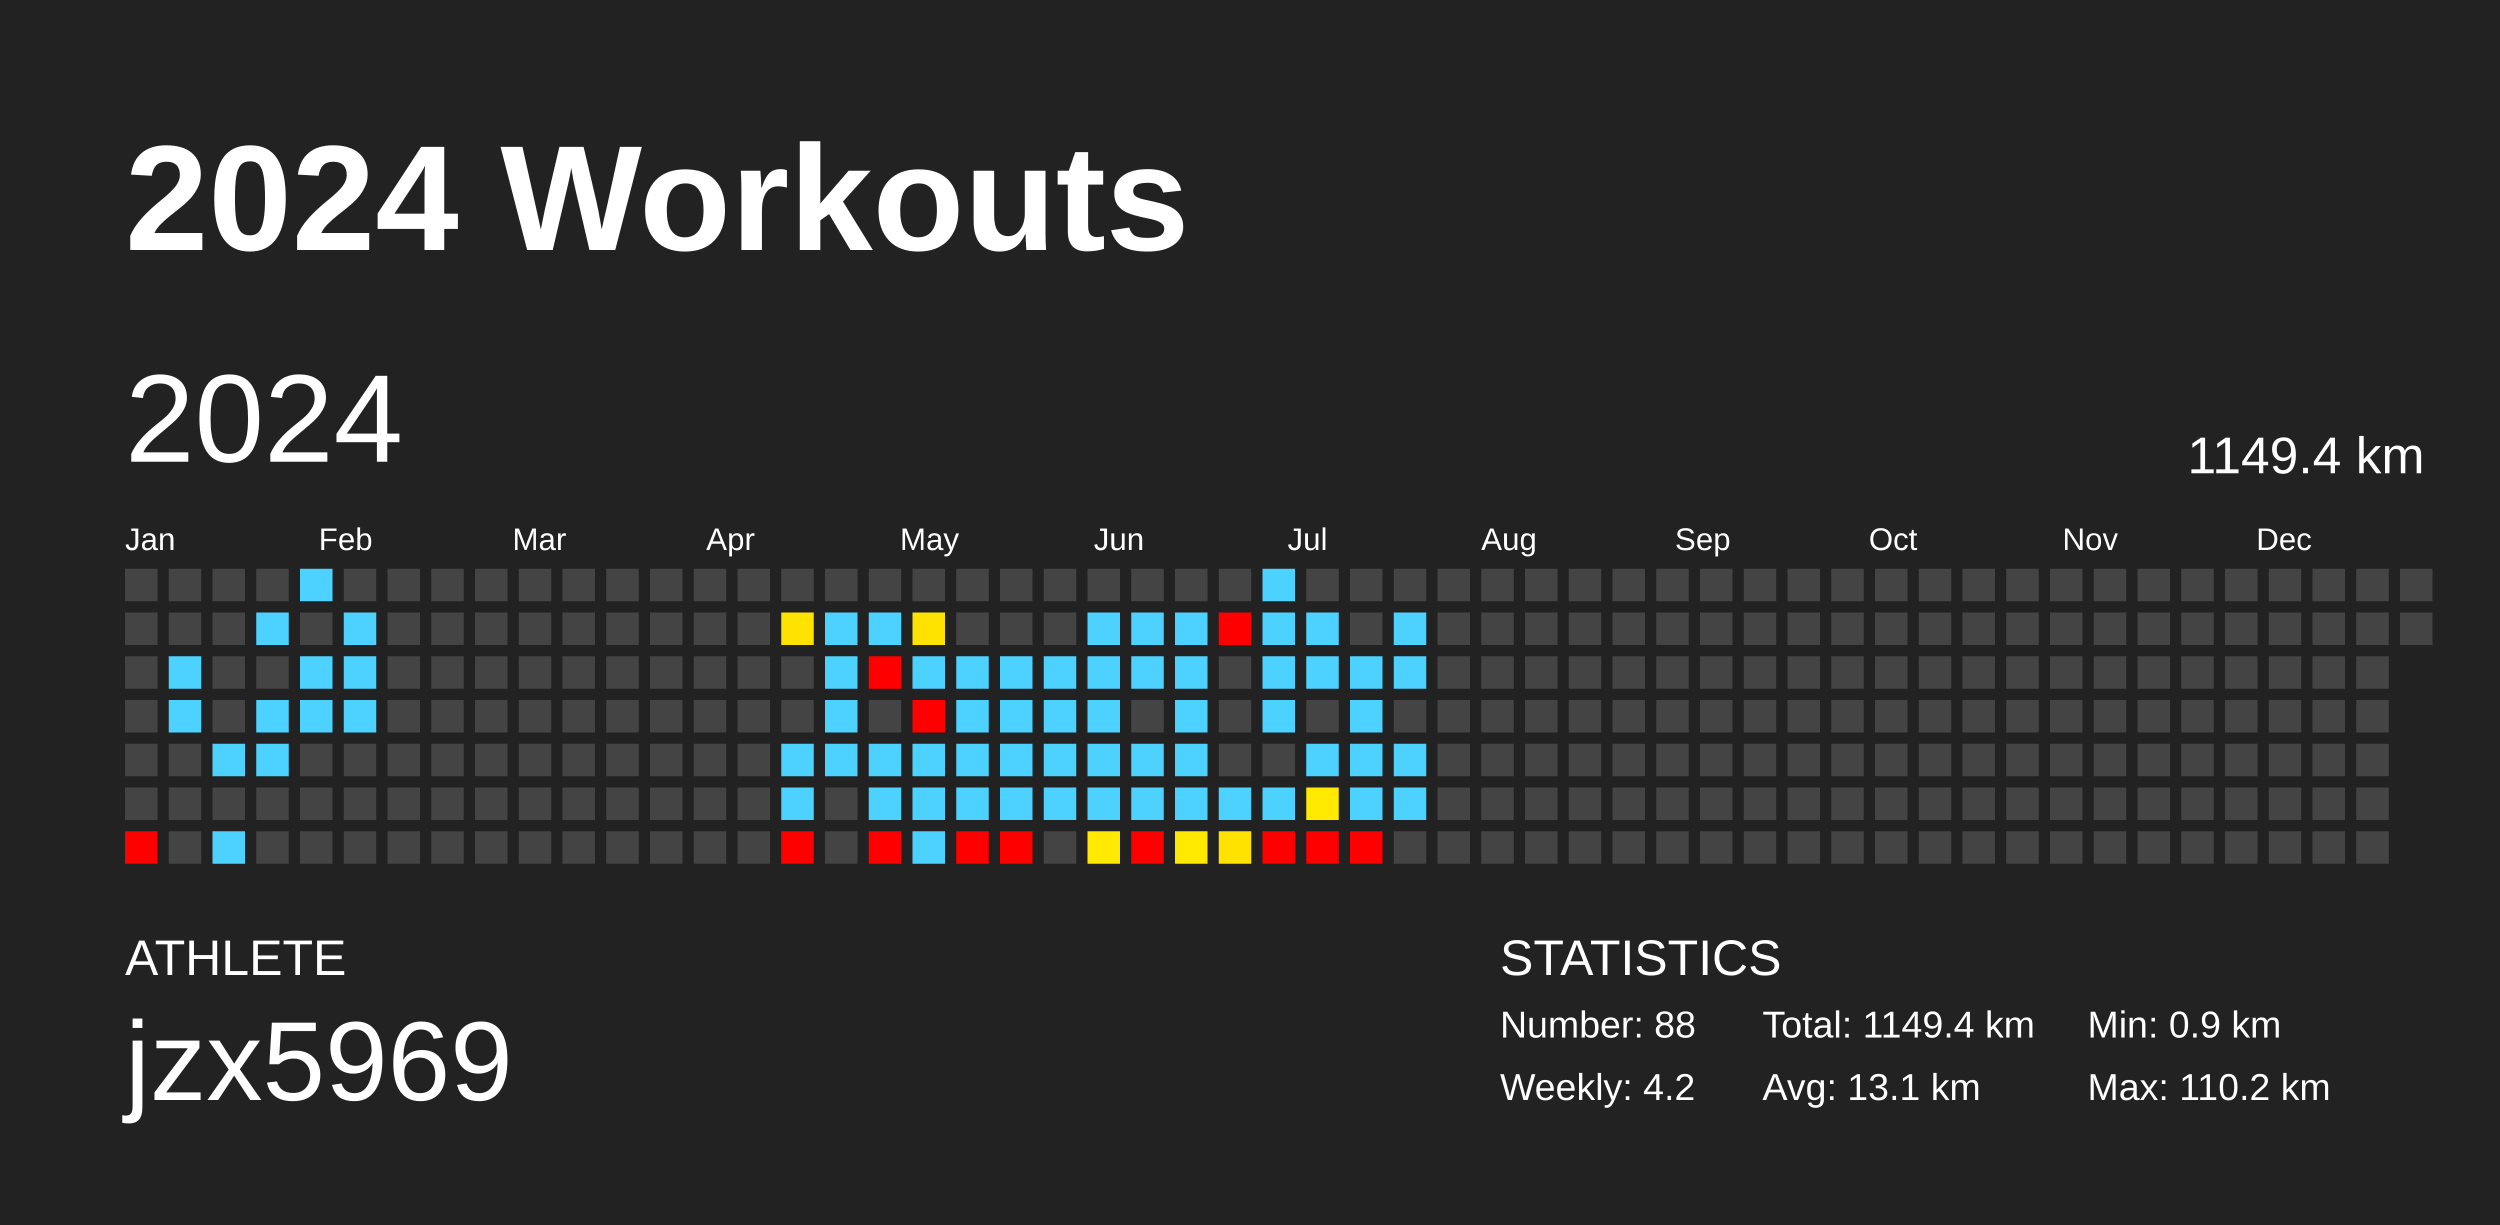
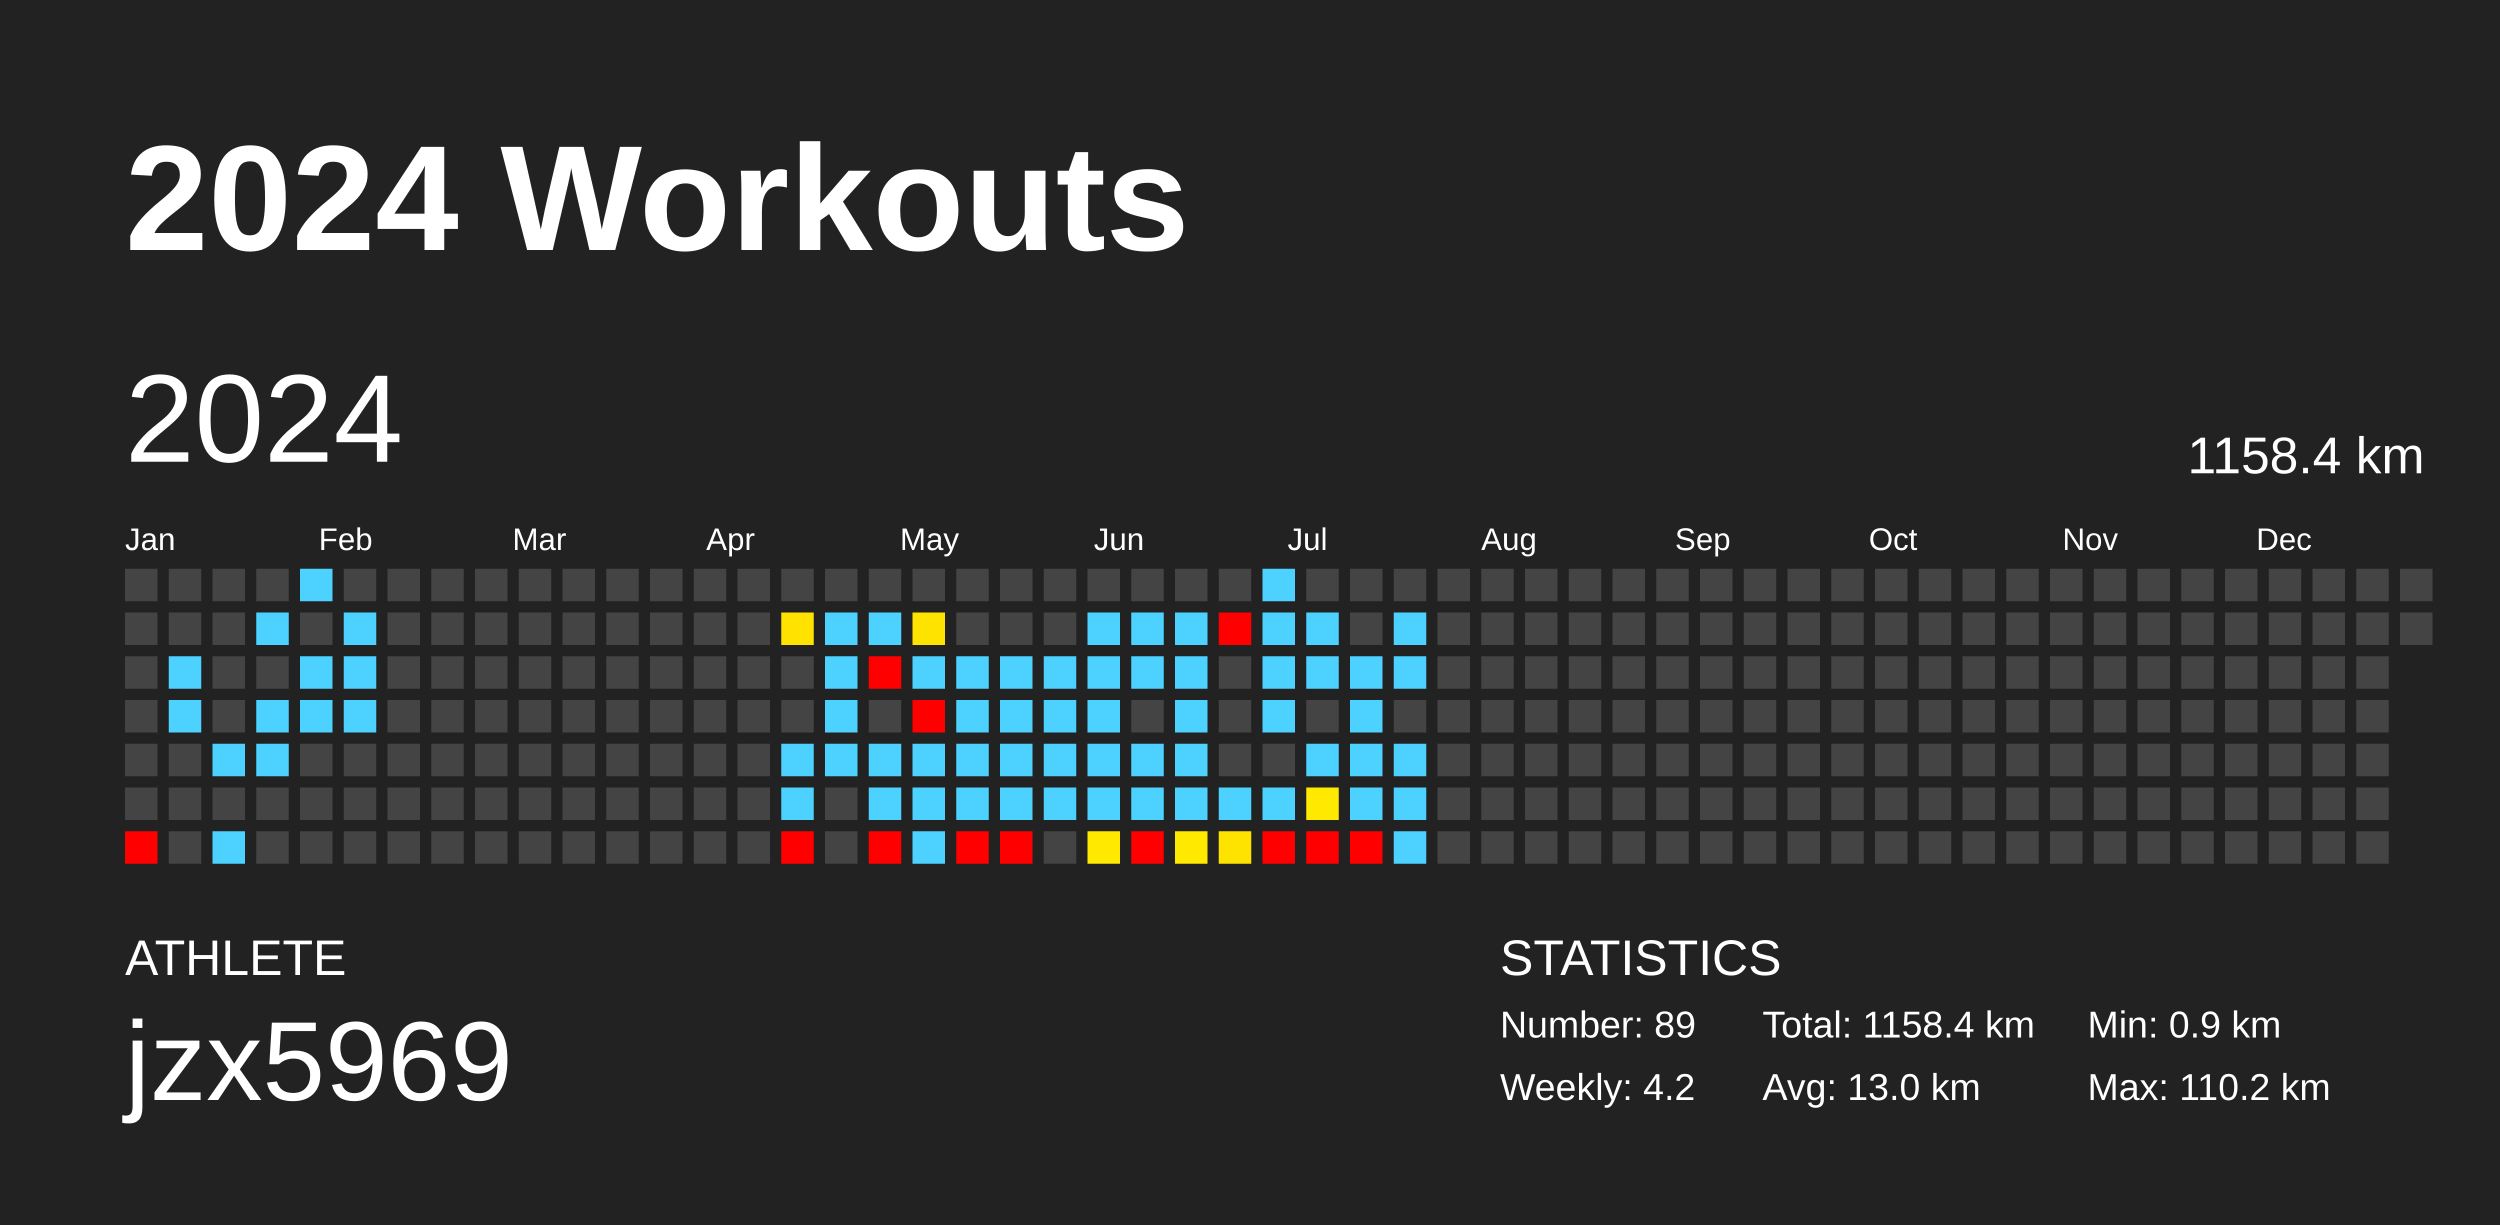
<svg xmlns="http://www.w3.org/2000/svg" baseProfile="full" height="98mm" version="1.1" viewBox="0,0,200,98" width="200mm">
  <defs />
  <rect fill="#222222" height="98" width="200" x="0" y="0" />
  <text fill="#FFFFFF" style="font-size:12px; font-family:Arial; font-weight:bold;" x="10" y="20">2024 Workouts</text>
  <text fill="#FFFFFF" style="font-size:4px; font-family:Arial" x="10" y="78">ATHLETE</text>
  <text fill="#FFFFFF" style="font-size:9px; font-family:Arial" x="10" y="88">jzx5969</text>
  <text fill="#FFFFFF" style="font-size:4px; font-family:Arial" x="120" y="78">STATISTICS</text>
-   <text fill="#FFFFFF" style="font-size:3px; font-family:Arial" x="120" y="83">Number: 88</text>
+   <text fill="#FFFFFF" style="font-size:3px; font-family:Arial" x="120" y="83">Number: 89</text>
  <text fill="#FFFFFF" style="font-size:3px; font-family:Arial" x="120" y="88">Weekly: 4.2</text>
-   <text fill="#FFFFFF" style="font-size:3px; font-family:Arial" x="141" y="83">Total: 1149.4 km</text>
-   <text fill="#FFFFFF" style="font-size:3px; font-family:Arial" x="141" y="88">Avg: 13.1 km</text>
+   <text fill="#FFFFFF" style="font-size:3px; font-family:Arial" x="141" y="83">Total: 1158.4 km</text>
+   <text fill="#FFFFFF" style="font-size:3px; font-family:Arial" x="141" y="88">Avg: 13.0 km</text>
  <text fill="#FFFFFF" style="font-size:3px; font-family:Arial" x="167" y="83">Min: 0.9 km</text>
  <text fill="#FFFFFF" style="font-size:3px; font-family:Arial" x="167" y="88">Max: 110.2 km</text>
  <text dominant-baseline="hanging" fill="#FFFFFF" style="font-size:10.0px; font-family:Arial;" x="10" y="30">2024</text>
-   <text dominant-baseline="hanging" fill="#FFFFFF" style="font-size:4.125px; font-family:Arial;" x="175" y="35">1149.4 km</text>
+   <text dominant-baseline="hanging" fill="#FFFFFF" style="font-size:4.125px; font-family:Arial;" x="175" y="35">1158.4 km</text>
  <text fill="#FFFFFF" style="font-size:2.5px; font-family:Arial" x="10.0" y="44">Jan</text>
  <text fill="#FFFFFF" style="font-size:2.5px; font-family:Arial" x="25.5" y="44">Feb</text>
  <text fill="#FFFFFF" style="font-size:2.5px; font-family:Arial" x="41.0" y="44">Mar</text>
  <text fill="#FFFFFF" style="font-size:2.5px; font-family:Arial" x="56.5" y="44">Apr</text>
  <text fill="#FFFFFF" style="font-size:2.5px; font-family:Arial" x="72.0" y="44">May</text>
  <text fill="#FFFFFF" style="font-size:2.5px; font-family:Arial" x="87.5" y="44">Jun</text>
  <text fill="#FFFFFF" style="font-size:2.5px; font-family:Arial" x="103.0" y="44">Jul</text>
  <text fill="#FFFFFF" style="font-size:2.5px; font-family:Arial" x="118.5" y="44">Aug</text>
  <text fill="#FFFFFF" style="font-size:2.5px; font-family:Arial" x="134.0" y="44">Sep</text>
  <text fill="#FFFFFF" style="font-size:2.5px; font-family:Arial" x="149.5" y="44">Oct</text>
  <text fill="#FFFFFF" style="font-size:2.5px; font-family:Arial" x="165.0" y="44">Nov</text>
  <text fill="#FFFFFF" style="font-size:2.5px; font-family:Arial" x="180.5" y="44">Dec</text>
  <rect fill="#444444" height="2.6" width="2.6" x="10.0" y="45.5" />
  <rect fill="#444444" height="2.6" width="2.6" x="10.0" y="49.0" />
  <rect fill="#444444" height="2.6" width="2.6" x="10.0" y="52.5" />
  <rect fill="#444444" height="2.6" width="2.6" x="10.0" y="56.0" />
  <rect fill="#444444" height="2.6" width="2.6" x="10.0" y="59.5" />
  <rect fill="#444444" height="2.6" width="2.6" x="10.0" y="63.0" />
  <rect fill="red" height="2.6" width="2.6" x="10.0" y="66.5" />
  <rect fill="#444444" height="2.6" width="2.6" x="13.5" y="45.5" />
  <rect fill="#444444" height="2.6" width="2.6" x="13.5" y="49.0" />
  <rect fill="#4dd2ff" height="2.6" width="2.6" x="13.5" y="52.5" />
  <rect fill="#4dd2ff" height="2.6" width="2.6" x="13.5" y="56.0" />
  <rect fill="#444444" height="2.6" width="2.6" x="13.5" y="59.5" />
  <rect fill="#444444" height="2.6" width="2.6" x="13.5" y="63.0" />
  <rect fill="#444444" height="2.6" width="2.6" x="13.5" y="66.5" />
  <rect fill="#444444" height="2.6" width="2.6" x="17.0" y="45.5" />
  <rect fill="#444444" height="2.6" width="2.6" x="17.0" y="49.0" />
  <rect fill="#444444" height="2.6" width="2.6" x="17.0" y="52.5" />
  <rect fill="#444444" height="2.6" width="2.6" x="17.0" y="56.0" />
  <rect fill="#4dd2ff" height="2.6" width="2.6" x="17.0" y="59.5" />
  <rect fill="#444444" height="2.6" width="2.6" x="17.0" y="63.0" />
  <rect fill="#4dd2ff" height="2.6" width="2.6" x="17.0" y="66.5" />
  <rect fill="#444444" height="2.6" width="2.6" x="20.5" y="45.5" />
  <rect fill="#4dd2ff" height="2.6" width="2.6" x="20.5" y="49.0" />
  <rect fill="#444444" height="2.6" width="2.6" x="20.5" y="52.5" />
  <rect fill="#4dd2ff" height="2.6" width="2.6" x="20.5" y="56.0" />
  <rect fill="#4dd2ff" height="2.6" width="2.6" x="20.5" y="59.5" />
  <rect fill="#444444" height="2.6" width="2.6" x="20.5" y="63.0" />
  <rect fill="#444444" height="2.6" width="2.6" x="20.5" y="66.5" />
  <rect fill="#4dd2ff" height="2.6" width="2.6" x="24.0" y="45.5" />
  <rect fill="#444444" height="2.6" width="2.6" x="24.0" y="49.0" />
  <rect fill="#4dd2ff" height="2.6" width="2.6" x="24.0" y="52.5" />
  <rect fill="#4dd2ff" height="2.6" width="2.6" x="24.0" y="56.0" />
  <rect fill="#444444" height="2.6" width="2.6" x="24.0" y="59.5" />
  <rect fill="#444444" height="2.6" width="2.6" x="24.0" y="63.0" />
  <rect fill="#444444" height="2.6" width="2.6" x="24.0" y="66.5" />
  <rect fill="#444444" height="2.6" width="2.6" x="27.5" y="45.5" />
  <rect fill="#4dd2ff" height="2.6" width="2.6" x="27.5" y="49.0" />
  <rect fill="#4dd2ff" height="2.6" width="2.6" x="27.5" y="52.5" />
  <rect fill="#4dd2ff" height="2.6" width="2.6" x="27.5" y="56.0" />
  <rect fill="#444444" height="2.6" width="2.6" x="27.5" y="59.5" />
  <rect fill="#444444" height="2.6" width="2.6" x="27.5" y="63.0" />
  <rect fill="#444444" height="2.6" width="2.6" x="27.5" y="66.5" />
  <rect fill="#444444" height="2.6" width="2.6" x="31.0" y="45.5" />
  <rect fill="#444444" height="2.6" width="2.6" x="31.0" y="49.0" />
  <rect fill="#444444" height="2.6" width="2.6" x="31.0" y="52.5" />
  <rect fill="#444444" height="2.6" width="2.6" x="31.0" y="56.0" />
  <rect fill="#444444" height="2.6" width="2.6" x="31.0" y="59.5" />
  <rect fill="#444444" height="2.6" width="2.6" x="31.0" y="63.0" />
  <rect fill="#444444" height="2.6" width="2.6" x="31.0" y="66.5" />
  <rect fill="#444444" height="2.6" width="2.6" x="34.5" y="45.5" />
  <rect fill="#444444" height="2.6" width="2.6" x="34.5" y="49.0" />
  <rect fill="#444444" height="2.6" width="2.6" x="34.5" y="52.5" />
  <rect fill="#444444" height="2.6" width="2.6" x="34.5" y="56.0" />
  <rect fill="#444444" height="2.6" width="2.6" x="34.5" y="59.5" />
  <rect fill="#444444" height="2.6" width="2.6" x="34.5" y="63.0" />
  <rect fill="#444444" height="2.6" width="2.6" x="34.5" y="66.5" />
  <rect fill="#444444" height="2.6" width="2.6" x="38.0" y="45.5" />
  <rect fill="#444444" height="2.6" width="2.6" x="38.0" y="49.0" />
  <rect fill="#444444" height="2.6" width="2.6" x="38.0" y="52.5" />
  <rect fill="#444444" height="2.6" width="2.6" x="38.0" y="56.0" />
  <rect fill="#444444" height="2.6" width="2.6" x="38.0" y="59.5" />
  <rect fill="#444444" height="2.6" width="2.6" x="38.0" y="63.0" />
  <rect fill="#444444" height="2.6" width="2.6" x="38.0" y="66.5" />
  <rect fill="#444444" height="2.6" width="2.6" x="41.5" y="45.5" />
  <rect fill="#444444" height="2.6" width="2.6" x="41.5" y="49.0" />
  <rect fill="#444444" height="2.6" width="2.6" x="41.5" y="52.5" />
  <rect fill="#444444" height="2.6" width="2.6" x="41.5" y="56.0" />
  <rect fill="#444444" height="2.6" width="2.6" x="41.5" y="59.5" />
  <rect fill="#444444" height="2.6" width="2.6" x="41.5" y="63.0" />
  <rect fill="#444444" height="2.6" width="2.6" x="41.5" y="66.5" />
  <rect fill="#444444" height="2.6" width="2.6" x="45.0" y="45.5" />
  <rect fill="#444444" height="2.6" width="2.6" x="45.0" y="49.0" />
  <rect fill="#444444" height="2.6" width="2.6" x="45.0" y="52.5" />
  <rect fill="#444444" height="2.6" width="2.6" x="45.0" y="56.0" />
  <rect fill="#444444" height="2.6" width="2.6" x="45.0" y="59.5" />
  <rect fill="#444444" height="2.6" width="2.6" x="45.0" y="63.0" />
  <rect fill="#444444" height="2.6" width="2.6" x="45.0" y="66.5" />
  <rect fill="#444444" height="2.6" width="2.6" x="48.5" y="45.5" />
  <rect fill="#444444" height="2.6" width="2.6" x="48.5" y="49.0" />
  <rect fill="#444444" height="2.6" width="2.6" x="48.5" y="52.5" />
  <rect fill="#444444" height="2.6" width="2.6" x="48.5" y="56.0" />
  <rect fill="#444444" height="2.6" width="2.6" x="48.5" y="59.5" />
  <rect fill="#444444" height="2.6" width="2.6" x="48.5" y="63.0" />
  <rect fill="#444444" height="2.6" width="2.6" x="48.5" y="66.5" />
  <rect fill="#444444" height="2.6" width="2.6" x="52.0" y="45.5" />
  <rect fill="#444444" height="2.6" width="2.6" x="52.0" y="49.0" />
  <rect fill="#444444" height="2.6" width="2.6" x="52.0" y="52.5" />
  <rect fill="#444444" height="2.6" width="2.6" x="52.0" y="56.0" />
  <rect fill="#444444" height="2.6" width="2.6" x="52.0" y="59.5" />
  <rect fill="#444444" height="2.6" width="2.6" x="52.0" y="63.0" />
  <rect fill="#444444" height="2.6" width="2.6" x="52.0" y="66.5" />
  <rect fill="#444444" height="2.6" width="2.6" x="55.5" y="45.5" />
  <rect fill="#444444" height="2.6" width="2.6" x="55.5" y="49.0" />
  <rect fill="#444444" height="2.6" width="2.6" x="55.5" y="52.5" />
  <rect fill="#444444" height="2.6" width="2.6" x="55.5" y="56.0" />
  <rect fill="#444444" height="2.6" width="2.6" x="55.5" y="59.5" />
  <rect fill="#444444" height="2.6" width="2.6" x="55.5" y="63.0" />
  <rect fill="#444444" height="2.6" width="2.6" x="55.5" y="66.5" />
  <rect fill="#444444" height="2.6" width="2.6" x="59.0" y="45.5" />
  <rect fill="#444444" height="2.6" width="2.6" x="59.0" y="49.0" />
  <rect fill="#444444" height="2.6" width="2.6" x="59.0" y="52.5" />
  <rect fill="#444444" height="2.6" width="2.6" x="59.0" y="56.0" />
  <rect fill="#444444" height="2.6" width="2.6" x="59.0" y="59.5" />
  <rect fill="#444444" height="2.6" width="2.6" x="59.0" y="63.0" />
  <rect fill="#444444" height="2.6" width="2.6" x="59.0" y="66.5" />
  <rect fill="#444444" height="2.6" width="2.6" x="62.5" y="45.5" />
  <rect fill="#ffe200" height="2.6" width="2.6" x="62.5" y="49.0" />
  <rect fill="#444444" height="2.6" width="2.6" x="62.5" y="52.5" />
  <rect fill="#444444" height="2.6" width="2.6" x="62.5" y="56.0" />
  <rect fill="#4dd2ff" height="2.6" width="2.6" x="62.5" y="59.5" />
  <rect fill="#4dd2ff" height="2.6" width="2.6" x="62.5" y="63.0" />
  <rect fill="red" height="2.6" width="2.6" x="62.5" y="66.5" />
  <rect fill="#444444" height="2.6" width="2.6" x="66.0" y="45.5" />
  <rect fill="#4dd2ff" height="2.6" width="2.6" x="66.0" y="49.0" />
  <rect fill="#4dd2ff" height="2.6" width="2.6" x="66.0" y="52.5" />
  <rect fill="#4dd2ff" height="2.6" width="2.6" x="66.0" y="56.0" />
  <rect fill="#4dd2ff" height="2.6" width="2.6" x="66.0" y="59.5" />
  <rect fill="#444444" height="2.6" width="2.6" x="66.0" y="63.0" />
  <rect fill="#444444" height="2.6" width="2.6" x="66.0" y="66.5" />
  <rect fill="#444444" height="2.6" width="2.6" x="69.5" y="45.5" />
  <rect fill="#4dd2ff" height="2.6" width="2.6" x="69.5" y="49.0" />
  <rect fill="red" height="2.6" width="2.6" x="69.5" y="52.5" />
  <rect fill="#444444" height="2.6" width="2.6" x="69.5" y="56.0" />
  <rect fill="#4dd2ff" height="2.6" width="2.6" x="69.5" y="59.5" />
  <rect fill="#4dd2ff" height="2.6" width="2.6" x="69.5" y="63.0" />
  <rect fill="red" height="2.6" width="2.6" x="69.5" y="66.5" />
  <rect fill="#444444" height="2.6" width="2.6" x="73.0" y="45.5" />
  <rect fill="#ffe300" height="2.6" width="2.6" x="73.0" y="49.0" />
  <rect fill="#4dd2ff" height="2.6" width="2.6" x="73.0" y="52.5" />
  <rect fill="red" height="2.6" width="2.6" x="73.0" y="56.0" />
  <rect fill="#4dd2ff" height="2.6" width="2.6" x="73.0" y="59.5" />
  <rect fill="#4dd2ff" height="2.6" width="2.6" x="73.0" y="63.0" />
  <rect fill="#4dd2ff" height="2.6" width="2.6" x="73.0" y="66.5" />
  <rect fill="#444444" height="2.6" width="2.6" x="76.5" y="45.5" />
  <rect fill="#444444" height="2.6" width="2.6" x="76.5" y="49.0" />
  <rect fill="#4dd2ff" height="2.6" width="2.6" x="76.5" y="52.5" />
  <rect fill="#4dd2ff" height="2.6" width="2.6" x="76.5" y="56.0" />
  <rect fill="#4dd2ff" height="2.6" width="2.6" x="76.5" y="59.5" />
  <rect fill="#4dd2ff" height="2.6" width="2.6" x="76.5" y="63.0" />
  <rect fill="red" height="2.6" width="2.6" x="76.5" y="66.5" />
  <rect fill="#444444" height="2.6" width="2.6" x="80.0" y="45.5" />
  <rect fill="#444444" height="2.6" width="2.6" x="80.0" y="49.0" />
  <rect fill="#4dd2ff" height="2.6" width="2.6" x="80.0" y="52.5" />
  <rect fill="#4dd2ff" height="2.6" width="2.6" x="80.0" y="56.0" />
  <rect fill="#4dd2ff" height="2.6" width="2.6" x="80.0" y="59.5" />
  <rect fill="#4dd2ff" height="2.6" width="2.6" x="80.0" y="63.0" />
  <rect fill="red" height="2.6" width="2.6" x="80.0" y="66.5" />
  <rect fill="#444444" height="2.6" width="2.6" x="83.5" y="45.5" />
  <rect fill="#444444" height="2.6" width="2.6" x="83.5" y="49.0" />
  <rect fill="#4dd2ff" height="2.6" width="2.6" x="83.5" y="52.5" />
  <rect fill="#4dd2ff" height="2.6" width="2.6" x="83.5" y="56.0" />
  <rect fill="#4dd2ff" height="2.6" width="2.6" x="83.5" y="59.5" />
  <rect fill="#4dd2ff" height="2.6" width="2.6" x="83.5" y="63.0" />
  <rect fill="#444444" height="2.6" width="2.6" x="83.5" y="66.5" />
  <rect fill="#444444" height="2.6" width="2.6" x="87.0" y="45.5" />
  <rect fill="#4dd2ff" height="2.6" width="2.6" x="87.0" y="49.0" />
  <rect fill="#4dd2ff" height="2.6" width="2.6" x="87.0" y="52.5" />
  <rect fill="#4dd2ff" height="2.6" width="2.6" x="87.0" y="56.0" />
  <rect fill="#4dd2ff" height="2.6" width="2.6" x="87.0" y="59.5" />
  <rect fill="#4dd2ff" height="2.6" width="2.6" x="87.0" y="63.0" />
  <rect fill="#ffe900" height="2.6" width="2.6" x="87.0" y="66.5" />
  <rect fill="#444444" height="2.6" width="2.6" x="90.5" y="45.5" />
  <rect fill="#4dd2ff" height="2.6" width="2.6" x="90.5" y="49.0" />
  <rect fill="#4dd2ff" height="2.6" width="2.6" x="90.5" y="52.5" />
  <rect fill="#444444" height="2.6" width="2.6" x="90.5" y="56.0" />
  <rect fill="#4dd2ff" height="2.6" width="2.6" x="90.5" y="59.5" />
  <rect fill="#4dd2ff" height="2.6" width="2.6" x="90.5" y="63.0" />
  <rect fill="red" height="2.6" width="2.6" x="90.5" y="66.5" />
  <rect fill="#444444" height="2.6" width="2.6" x="94.0" y="45.5" />
  <rect fill="#4dd2ff" height="2.6" width="2.6" x="94.0" y="49.0" />
  <rect fill="#4dd2ff" height="2.6" width="2.6" x="94.0" y="52.5" />
  <rect fill="#4dd2ff" height="2.6" width="2.6" x="94.0" y="56.0" />
  <rect fill="#4dd2ff" height="2.6" width="2.6" x="94.0" y="59.5" />
  <rect fill="#4dd2ff" height="2.6" width="2.6" x="94.0" y="63.0" />
  <rect fill="#ffe900" height="2.6" width="2.6" x="94.0" y="66.5" />
  <rect fill="#444444" height="2.6" width="2.6" x="97.5" y="45.5" />
  <rect fill="red" height="2.6" width="2.6" x="97.5" y="49.0" />
  <rect fill="#444444" height="2.6" width="2.6" x="97.5" y="52.5" />
  <rect fill="#444444" height="2.6" width="2.6" x="97.5" y="56.0" />
  <rect fill="#444444" height="2.6" width="2.6" x="97.5" y="59.5" />
  <rect fill="#4dd2ff" height="2.6" width="2.6" x="97.5" y="63.0" />
  <rect fill="#ffe300" height="2.6" width="2.6" x="97.5" y="66.5" />
  <rect fill="#4dd2ff" height="2.6" width="2.6" x="101.0" y="45.5" />
  <rect fill="#4dd2ff" height="2.6" width="2.6" x="101.0" y="49.0" />
  <rect fill="#4dd2ff" height="2.6" width="2.6" x="101.0" y="52.5" />
  <rect fill="#4dd2ff" height="2.6" width="2.6" x="101.0" y="56.0" />
  <rect fill="#444444" height="2.6" width="2.6" x="101.0" y="59.5" />
  <rect fill="#4dd2ff" height="2.6" width="2.6" x="101.0" y="63.0" />
  <rect fill="red" height="2.6" width="2.6" x="101.0" y="66.5" />
  <rect fill="#444444" height="2.6" width="2.6" x="104.5" y="45.5" />
  <rect fill="#4dd2ff" height="2.6" width="2.6" x="104.5" y="49.0" />
  <rect fill="#4dd2ff" height="2.6" width="2.6" x="104.5" y="52.5" />
  <rect fill="#444444" height="2.6" width="2.6" x="104.5" y="56.0" />
  <rect fill="#4dd2ff" height="2.6" width="2.6" x="104.5" y="59.5" />
  <rect fill="#ffe900" height="2.6" width="2.6" x="104.5" y="63.0" />
  <rect fill="red" height="2.6" width="2.6" x="104.5" y="66.5" />
  <rect fill="#444444" height="2.6" width="2.6" x="108.0" y="45.5" />
  <rect fill="#444444" height="2.6" width="2.6" x="108.0" y="49.0" />
  <rect fill="#4dd2ff" height="2.6" width="2.6" x="108.0" y="52.5" />
  <rect fill="#4dd2ff" height="2.6" width="2.6" x="108.0" y="56.0" />
  <rect fill="#4dd2ff" height="2.6" width="2.6" x="108.0" y="59.5" />
  <rect fill="#4dd2ff" height="2.6" width="2.6" x="108.0" y="63.0" />
  <rect fill="red" height="2.6" width="2.6" x="108.0" y="66.5" />
  <rect fill="#444444" height="2.6" width="2.6" x="111.5" y="45.5" />
  <rect fill="#4dd2ff" height="2.6" width="2.6" x="111.5" y="49.0" />
  <rect fill="#4dd2ff" height="2.6" width="2.6" x="111.5" y="52.5" />
  <rect fill="#444444" height="2.6" width="2.6" x="111.5" y="56.0" />
  <rect fill="#4dd2ff" height="2.6" width="2.6" x="111.5" y="59.5" />
  <rect fill="#4dd2ff" height="2.6" width="2.6" x="111.5" y="63.0" />
-   <rect fill="#444444" height="2.6" width="2.6" x="111.5" y="66.5" />
+   <rect fill="#4dd2ff" height="2.6" width="2.6" x="111.5" y="66.5" />
  <rect fill="#444444" height="2.6" width="2.6" x="115.0" y="45.5" />
  <rect fill="#444444" height="2.6" width="2.6" x="115.0" y="49.0" />
  <rect fill="#444444" height="2.6" width="2.6" x="115.0" y="52.5" />
  <rect fill="#444444" height="2.6" width="2.6" x="115.0" y="56.0" />
  <rect fill="#444444" height="2.6" width="2.6" x="115.0" y="59.5" />
  <rect fill="#444444" height="2.6" width="2.6" x="115.0" y="63.0" />
  <rect fill="#444444" height="2.6" width="2.6" x="115.0" y="66.5" />
  <rect fill="#444444" height="2.6" width="2.6" x="118.5" y="45.5" />
  <rect fill="#444444" height="2.6" width="2.6" x="118.5" y="49.0" />
  <rect fill="#444444" height="2.6" width="2.6" x="118.5" y="52.5" />
  <rect fill="#444444" height="2.6" width="2.6" x="118.5" y="56.0" />
  <rect fill="#444444" height="2.6" width="2.6" x="118.5" y="59.5" />
  <rect fill="#444444" height="2.6" width="2.6" x="118.5" y="63.0" />
  <rect fill="#444444" height="2.6" width="2.6" x="118.5" y="66.5" />
  <rect fill="#444444" height="2.6" width="2.6" x="122.0" y="45.5" />
  <rect fill="#444444" height="2.6" width="2.6" x="122.0" y="49.0" />
  <rect fill="#444444" height="2.6" width="2.6" x="122.0" y="52.5" />
  <rect fill="#444444" height="2.6" width="2.6" x="122.0" y="56.0" />
  <rect fill="#444444" height="2.6" width="2.6" x="122.0" y="59.5" />
  <rect fill="#444444" height="2.6" width="2.6" x="122.0" y="63.0" />
  <rect fill="#444444" height="2.6" width="2.6" x="122.0" y="66.5" />
  <rect fill="#444444" height="2.6" width="2.6" x="125.5" y="45.5" />
  <rect fill="#444444" height="2.6" width="2.6" x="125.5" y="49.0" />
  <rect fill="#444444" height="2.6" width="2.6" x="125.5" y="52.5" />
  <rect fill="#444444" height="2.6" width="2.6" x="125.5" y="56.0" />
  <rect fill="#444444" height="2.6" width="2.6" x="125.5" y="59.5" />
  <rect fill="#444444" height="2.6" width="2.6" x="125.5" y="63.0" />
  <rect fill="#444444" height="2.6" width="2.6" x="125.5" y="66.5" />
  <rect fill="#444444" height="2.6" width="2.6" x="129.0" y="45.5" />
  <rect fill="#444444" height="2.6" width="2.6" x="129.0" y="49.0" />
  <rect fill="#444444" height="2.6" width="2.6" x="129.0" y="52.5" />
  <rect fill="#444444" height="2.6" width="2.6" x="129.0" y="56.0" />
  <rect fill="#444444" height="2.6" width="2.6" x="129.0" y="59.5" />
  <rect fill="#444444" height="2.6" width="2.6" x="129.0" y="63.0" />
  <rect fill="#444444" height="2.6" width="2.6" x="129.0" y="66.5" />
  <rect fill="#444444" height="2.6" width="2.6" x="132.5" y="45.5" />
  <rect fill="#444444" height="2.6" width="2.6" x="132.5" y="49.0" />
  <rect fill="#444444" height="2.6" width="2.6" x="132.5" y="52.5" />
  <rect fill="#444444" height="2.6" width="2.6" x="132.5" y="56.0" />
  <rect fill="#444444" height="2.6" width="2.6" x="132.5" y="59.5" />
  <rect fill="#444444" height="2.6" width="2.6" x="132.5" y="63.0" />
  <rect fill="#444444" height="2.6" width="2.6" x="132.5" y="66.5" />
  <rect fill="#444444" height="2.6" width="2.6" x="136.0" y="45.5" />
  <rect fill="#444444" height="2.6" width="2.6" x="136.0" y="49.0" />
  <rect fill="#444444" height="2.6" width="2.6" x="136.0" y="52.5" />
  <rect fill="#444444" height="2.6" width="2.6" x="136.0" y="56.0" />
  <rect fill="#444444" height="2.6" width="2.6" x="136.0" y="59.5" />
  <rect fill="#444444" height="2.6" width="2.6" x="136.0" y="63.0" />
  <rect fill="#444444" height="2.6" width="2.6" x="136.0" y="66.5" />
  <rect fill="#444444" height="2.6" width="2.6" x="139.5" y="45.5" />
  <rect fill="#444444" height="2.6" width="2.6" x="139.5" y="49.0" />
  <rect fill="#444444" height="2.6" width="2.6" x="139.5" y="52.5" />
  <rect fill="#444444" height="2.6" width="2.6" x="139.5" y="56.0" />
  <rect fill="#444444" height="2.6" width="2.6" x="139.5" y="59.5" />
  <rect fill="#444444" height="2.6" width="2.6" x="139.5" y="63.0" />
  <rect fill="#444444" height="2.6" width="2.6" x="139.5" y="66.5" />
  <rect fill="#444444" height="2.6" width="2.6" x="143.0" y="45.5" />
  <rect fill="#444444" height="2.6" width="2.6" x="143.0" y="49.0" />
  <rect fill="#444444" height="2.6" width="2.6" x="143.0" y="52.5" />
  <rect fill="#444444" height="2.6" width="2.6" x="143.0" y="56.0" />
  <rect fill="#444444" height="2.6" width="2.6" x="143.0" y="59.5" />
  <rect fill="#444444" height="2.6" width="2.6" x="143.0" y="63.0" />
  <rect fill="#444444" height="2.6" width="2.6" x="143.0" y="66.5" />
  <rect fill="#444444" height="2.6" width="2.6" x="146.5" y="45.5" />
  <rect fill="#444444" height="2.6" width="2.6" x="146.5" y="49.0" />
  <rect fill="#444444" height="2.6" width="2.6" x="146.5" y="52.5" />
  <rect fill="#444444" height="2.6" width="2.6" x="146.5" y="56.0" />
  <rect fill="#444444" height="2.6" width="2.6" x="146.5" y="59.5" />
  <rect fill="#444444" height="2.6" width="2.6" x="146.5" y="63.0" />
  <rect fill="#444444" height="2.6" width="2.6" x="146.5" y="66.5" />
  <rect fill="#444444" height="2.6" width="2.6" x="150.0" y="45.5" />
  <rect fill="#444444" height="2.6" width="2.6" x="150.0" y="49.0" />
  <rect fill="#444444" height="2.6" width="2.6" x="150.0" y="52.5" />
  <rect fill="#444444" height="2.6" width="2.6" x="150.0" y="56.0" />
  <rect fill="#444444" height="2.6" width="2.6" x="150.0" y="59.5" />
  <rect fill="#444444" height="2.6" width="2.6" x="150.0" y="63.0" />
  <rect fill="#444444" height="2.6" width="2.6" x="150.0" y="66.5" />
  <rect fill="#444444" height="2.6" width="2.6" x="153.5" y="45.5" />
  <rect fill="#444444" height="2.6" width="2.6" x="153.5" y="49.0" />
  <rect fill="#444444" height="2.6" width="2.6" x="153.5" y="52.5" />
  <rect fill="#444444" height="2.6" width="2.6" x="153.5" y="56.0" />
  <rect fill="#444444" height="2.6" width="2.6" x="153.5" y="59.5" />
  <rect fill="#444444" height="2.6" width="2.6" x="153.5" y="63.0" />
  <rect fill="#444444" height="2.6" width="2.6" x="153.5" y="66.5" />
  <rect fill="#444444" height="2.6" width="2.6" x="157.0" y="45.5" />
  <rect fill="#444444" height="2.6" width="2.6" x="157.0" y="49.0" />
  <rect fill="#444444" height="2.6" width="2.6" x="157.0" y="52.5" />
  <rect fill="#444444" height="2.6" width="2.6" x="157.0" y="56.0" />
  <rect fill="#444444" height="2.6" width="2.6" x="157.0" y="59.5" />
  <rect fill="#444444" height="2.6" width="2.6" x="157.0" y="63.0" />
  <rect fill="#444444" height="2.6" width="2.6" x="157.0" y="66.5" />
  <rect fill="#444444" height="2.6" width="2.6" x="160.5" y="45.5" />
  <rect fill="#444444" height="2.6" width="2.6" x="160.5" y="49.0" />
  <rect fill="#444444" height="2.6" width="2.6" x="160.5" y="52.5" />
  <rect fill="#444444" height="2.6" width="2.6" x="160.5" y="56.0" />
  <rect fill="#444444" height="2.6" width="2.6" x="160.5" y="59.5" />
  <rect fill="#444444" height="2.6" width="2.6" x="160.5" y="63.0" />
  <rect fill="#444444" height="2.6" width="2.6" x="160.5" y="66.5" />
  <rect fill="#444444" height="2.6" width="2.6" x="164.0" y="45.5" />
  <rect fill="#444444" height="2.6" width="2.6" x="164.0" y="49.0" />
  <rect fill="#444444" height="2.6" width="2.6" x="164.0" y="52.5" />
  <rect fill="#444444" height="2.6" width="2.6" x="164.0" y="56.0" />
  <rect fill="#444444" height="2.6" width="2.6" x="164.0" y="59.5" />
  <rect fill="#444444" height="2.6" width="2.6" x="164.0" y="63.0" />
  <rect fill="#444444" height="2.6" width="2.6" x="164.0" y="66.5" />
  <rect fill="#444444" height="2.6" width="2.6" x="167.5" y="45.5" />
  <rect fill="#444444" height="2.6" width="2.6" x="167.5" y="49.0" />
  <rect fill="#444444" height="2.6" width="2.6" x="167.5" y="52.5" />
  <rect fill="#444444" height="2.6" width="2.6" x="167.5" y="56.0" />
  <rect fill="#444444" height="2.6" width="2.6" x="167.5" y="59.5" />
  <rect fill="#444444" height="2.6" width="2.6" x="167.5" y="63.0" />
  <rect fill="#444444" height="2.6" width="2.6" x="167.5" y="66.5" />
  <rect fill="#444444" height="2.6" width="2.6" x="171.0" y="45.5" />
  <rect fill="#444444" height="2.6" width="2.6" x="171.0" y="49.0" />
  <rect fill="#444444" height="2.6" width="2.6" x="171.0" y="52.5" />
  <rect fill="#444444" height="2.6" width="2.6" x="171.0" y="56.0" />
  <rect fill="#444444" height="2.6" width="2.6" x="171.0" y="59.5" />
  <rect fill="#444444" height="2.6" width="2.6" x="171.0" y="63.0" />
  <rect fill="#444444" height="2.6" width="2.6" x="171.0" y="66.5" />
  <rect fill="#444444" height="2.6" width="2.6" x="174.5" y="45.5" />
  <rect fill="#444444" height="2.6" width="2.6" x="174.5" y="49.0" />
  <rect fill="#444444" height="2.6" width="2.6" x="174.5" y="52.5" />
  <rect fill="#444444" height="2.6" width="2.6" x="174.5" y="56.0" />
  <rect fill="#444444" height="2.6" width="2.6" x="174.5" y="59.5" />
  <rect fill="#444444" height="2.6" width="2.6" x="174.5" y="63.0" />
  <rect fill="#444444" height="2.6" width="2.6" x="174.5" y="66.5" />
  <rect fill="#444444" height="2.6" width="2.6" x="178.0" y="45.5" />
  <rect fill="#444444" height="2.6" width="2.6" x="178.0" y="49.0" />
  <rect fill="#444444" height="2.6" width="2.6" x="178.0" y="52.5" />
  <rect fill="#444444" height="2.6" width="2.6" x="178.0" y="56.0" />
  <rect fill="#444444" height="2.6" width="2.6" x="178.0" y="59.5" />
  <rect fill="#444444" height="2.6" width="2.6" x="178.0" y="63.0" />
  <rect fill="#444444" height="2.6" width="2.6" x="178.0" y="66.5" />
  <rect fill="#444444" height="2.6" width="2.6" x="181.5" y="45.5" />
  <rect fill="#444444" height="2.6" width="2.6" x="181.5" y="49.0" />
  <rect fill="#444444" height="2.6" width="2.6" x="181.5" y="52.5" />
  <rect fill="#444444" height="2.6" width="2.6" x="181.5" y="56.0" />
  <rect fill="#444444" height="2.6" width="2.6" x="181.5" y="59.5" />
  <rect fill="#444444" height="2.6" width="2.6" x="181.5" y="63.0" />
  <rect fill="#444444" height="2.6" width="2.6" x="181.5" y="66.5" />
  <rect fill="#444444" height="2.6" width="2.6" x="185.0" y="45.5" />
  <rect fill="#444444" height="2.6" width="2.6" x="185.0" y="49.0" />
  <rect fill="#444444" height="2.6" width="2.6" x="185.0" y="52.5" />
  <rect fill="#444444" height="2.6" width="2.6" x="185.0" y="56.0" />
  <rect fill="#444444" height="2.6" width="2.6" x="185.0" y="59.5" />
  <rect fill="#444444" height="2.6" width="2.6" x="185.0" y="63.0" />
  <rect fill="#444444" height="2.6" width="2.6" x="185.0" y="66.5" />
  <rect fill="#444444" height="2.6" width="2.6" x="188.5" y="45.5" />
  <rect fill="#444444" height="2.6" width="2.6" x="188.5" y="49.0" />
  <rect fill="#444444" height="2.6" width="2.6" x="188.5" y="52.5" />
  <rect fill="#444444" height="2.6" width="2.6" x="188.5" y="56.0" />
  <rect fill="#444444" height="2.6" width="2.6" x="188.5" y="59.5" />
  <rect fill="#444444" height="2.6" width="2.6" x="188.5" y="63.0" />
  <rect fill="#444444" height="2.6" width="2.6" x="188.5" y="66.5" />
  <rect fill="#444444" height="2.6" width="2.6" x="192.0" y="45.5" />
  <rect fill="#444444" height="2.6" width="2.6" x="192.0" y="49.0" />
</svg>
